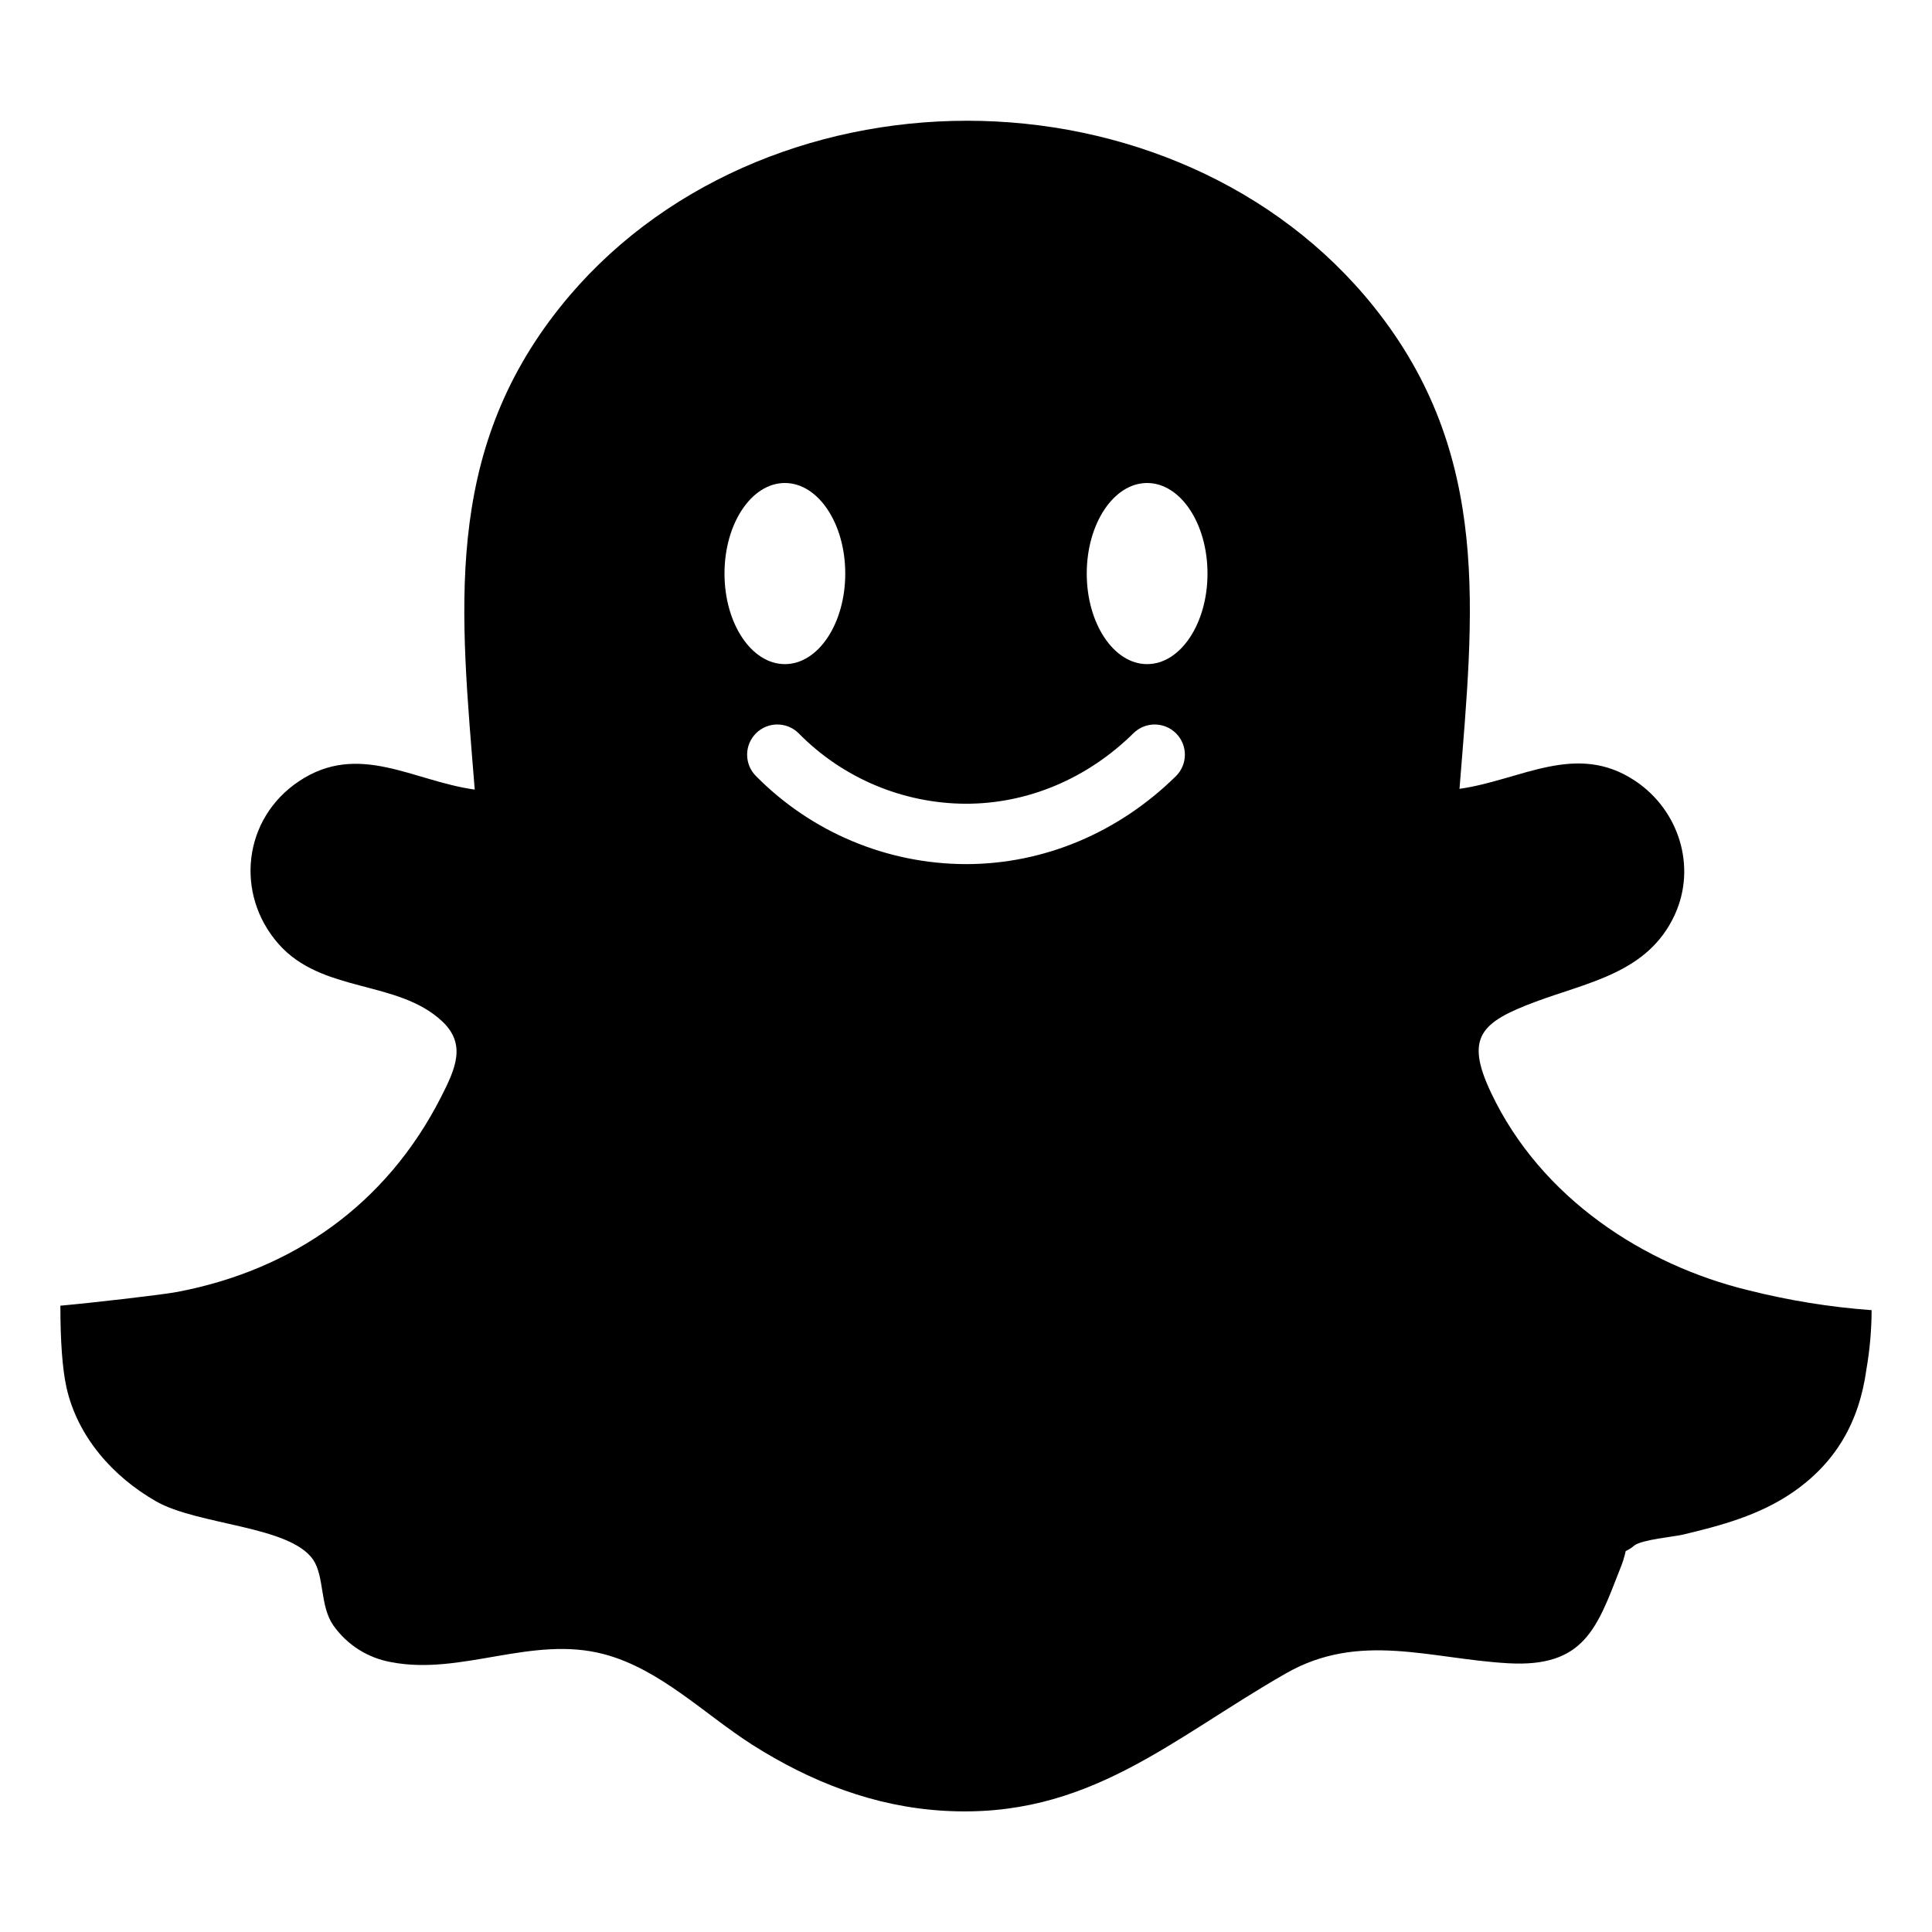
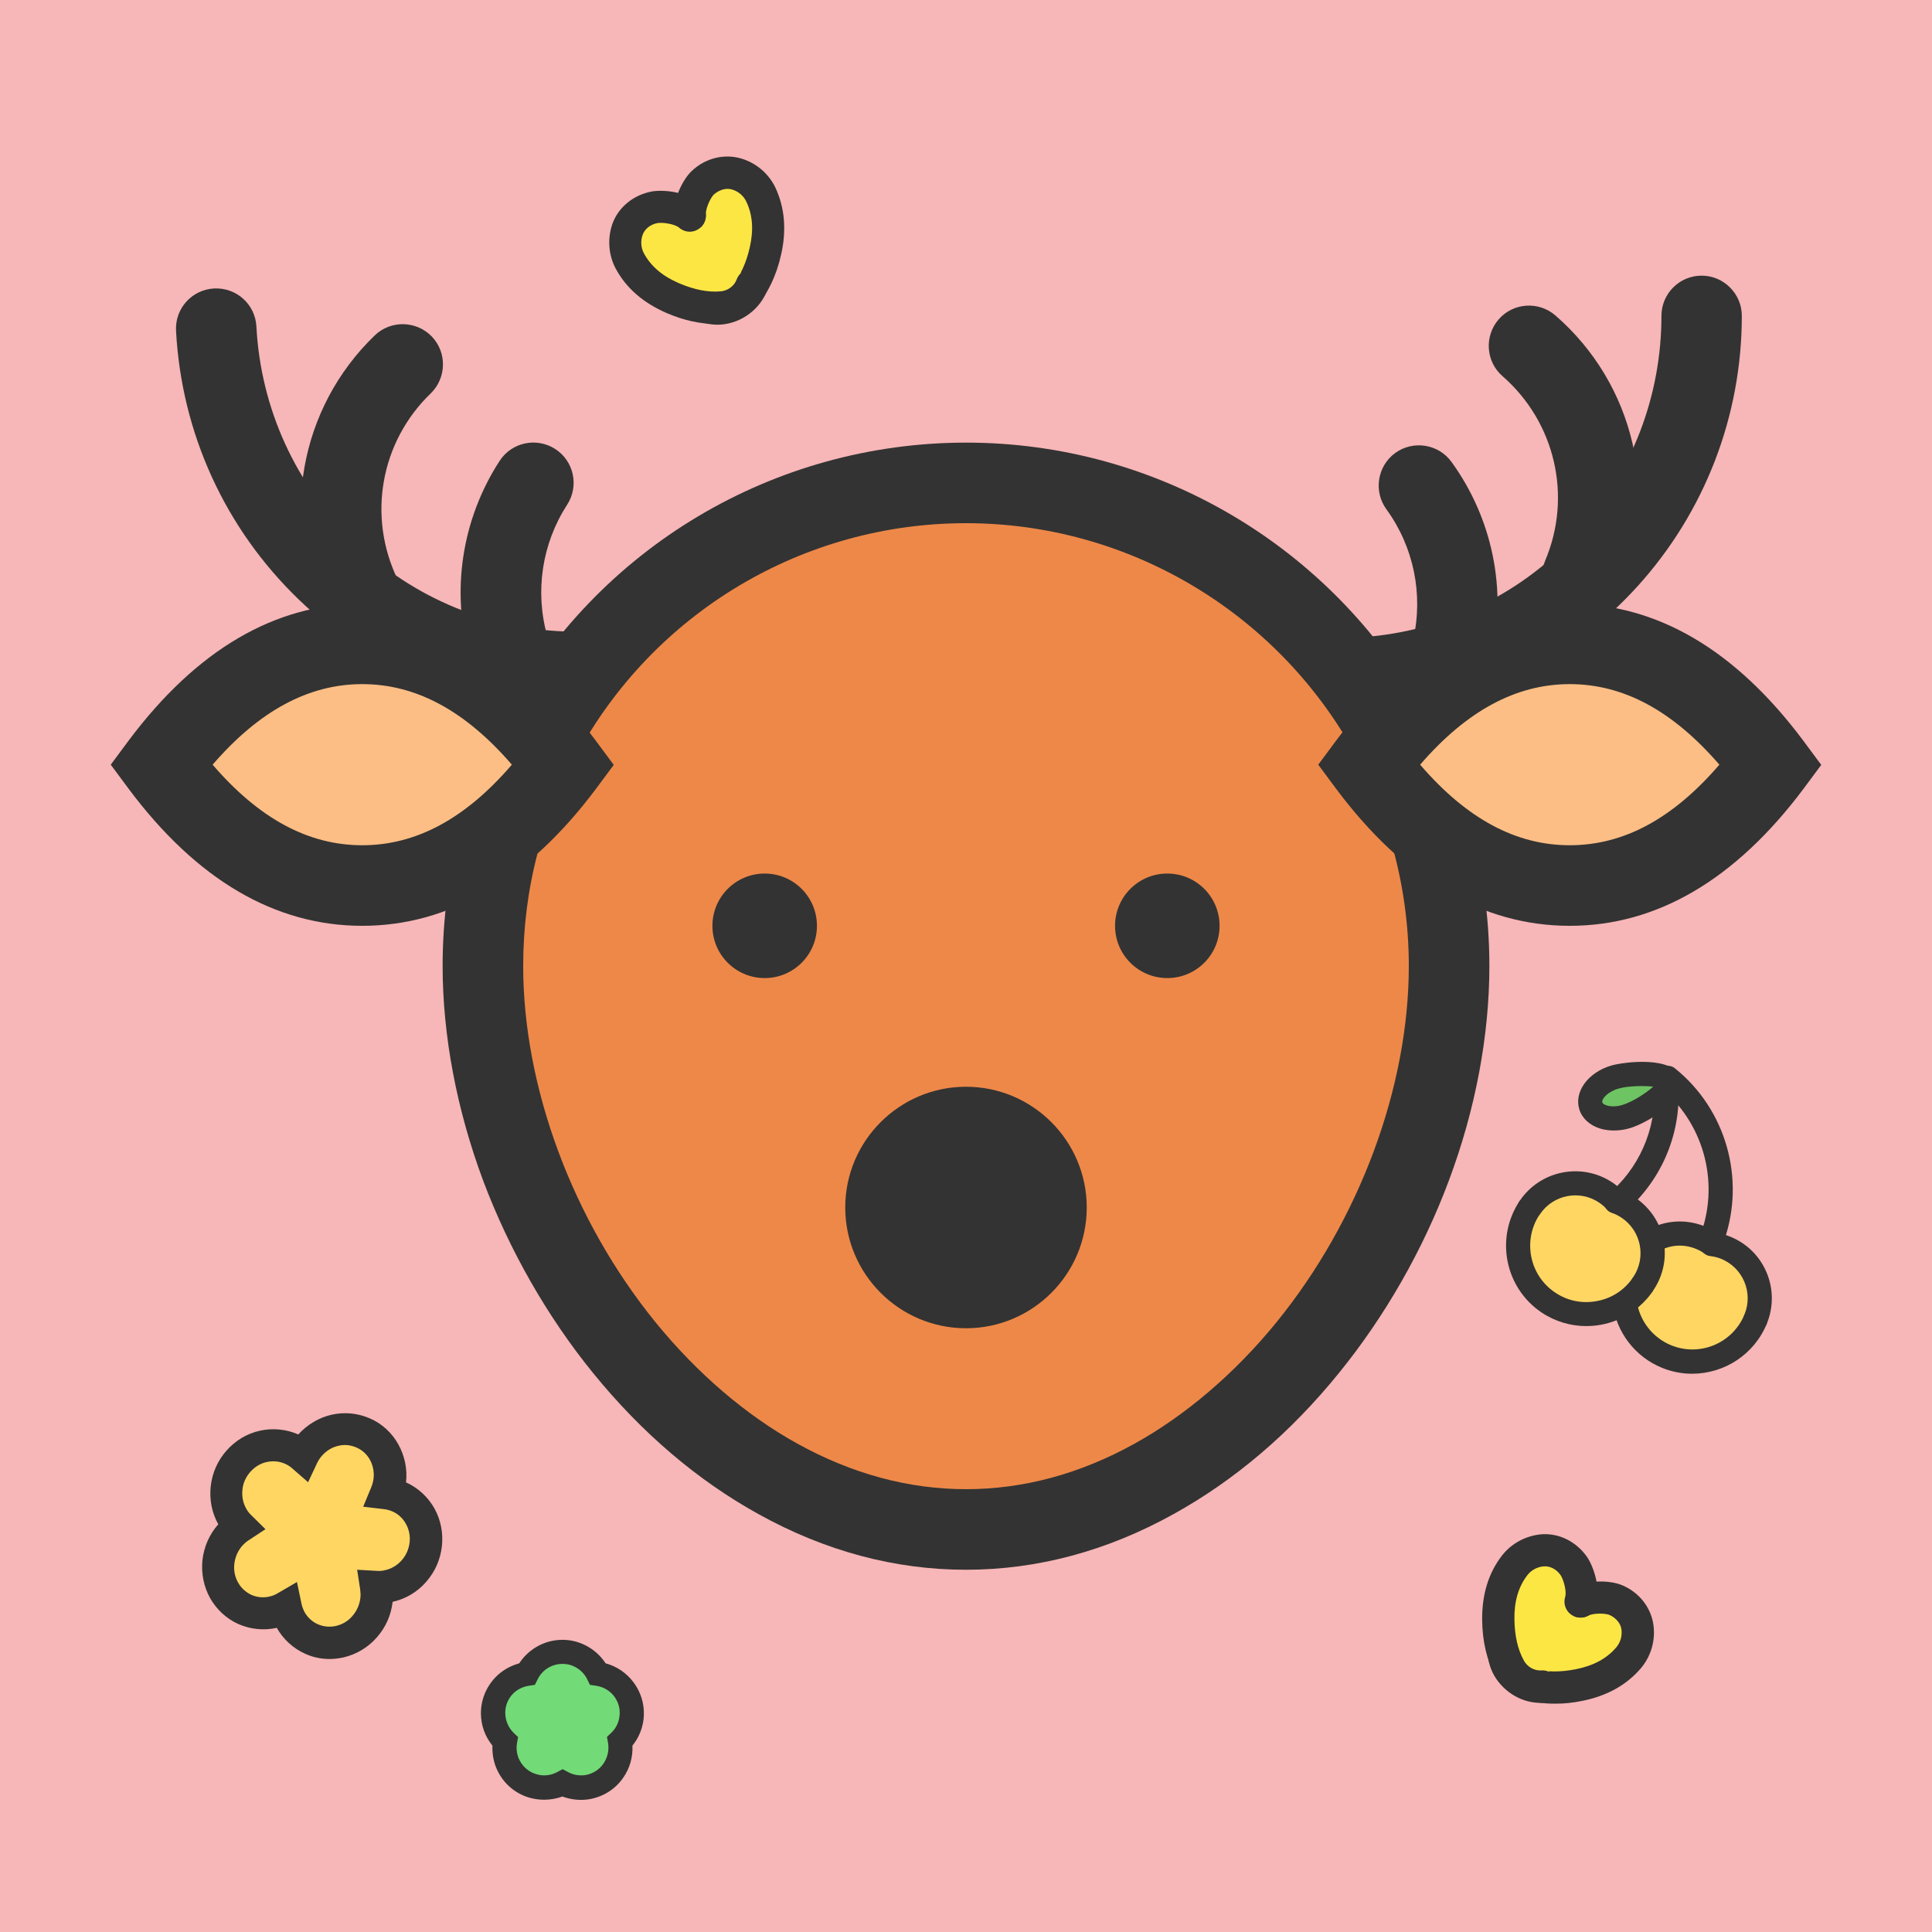
- <svg xmlns="http://www.w3.org/2000/svg" class="ionicon" viewBox="0 0 512 512">
-   <path d="M496 347.21a190.31 190.31 0 01-32.79-5.31c-27.28-6.63-54.84-24.26-68.12-52.43-6.9-14.63-2.64-18.59 11.86-24 14.18-5.27 29.8-7.72 36.86-23 5.89-12.76 1.13-27.76-10.41-35.49-15.71-10.53-30.35-.21-46.62 2.07 3.73-46.66 8.66-88.57-22.67-127.73C338.14 48.86 297.34 32 256.29 32s-81.86 16.86-107.81 49.33c-31.38 39.26-26.4 81.18-22.67 127.92-16.32-2.25-30.81-12.79-46.63-2.18-14.72 9.85-17 29.76-5.44 43s31.64 9.5 43.45 20.6c6.49 6.09 3.49 12.61-.35 20.14-14.48 28.4-39.26 45.74-69.84 51.56-4 .76-22.31 2.87-31 3.65 0 9.28.52 16.78 1.63 21.73 2.94 13.06 12.32 23.58 23.69 30.1 11.18 6.4 35.48 6.43 41.68 15.51 3 4.48 1.76 12.28 5.33 17.38a23.8 23.8 0 0015.37 9.75c18.61 3.61 37.32-7.2 56.42-2.1 14.85 3.95 26.52 15.87 39.26 24 15.51 9.85 32.34 16.42 50.83 17.49 38.1 2.21 59.93-18.91 90.58-36.42 19.5-11.14 38.15-3.86 58.88-2.68 20.1 1.15 23.53-9.25 29.62-24.88a27.37 27.37 0 001.54-4.85 10.52 10.52 0 002.28-1.47c2-1.57 10.55-2.34 12.76-2.86 10.28-2.44 20.34-5.15 29.17-11.2 11.31-7.76 17.65-18.5 19.58-32.64a93.73 93.73 0 001.38-15.67zM208 128c8.84 0 16 10.74 16 24s-7.16 24-16 24-16-10.74-16-24 7.16-24 16-24zm103.62 77.7c-15.25 15-35 23.3-55.62 23.3a78.37 78.37 0 01-55.66-23.34 8 8 0 0111.32-11.32A62.46 62.46 0 00256 213c16.39 0 32.15-6.64 44.39-18.7a8 8 0 0111.23 11.4zM304 176c-8.84 0-16-10.75-16-24s7.16-24 16-24 16 10.75 16 24-7.16 24-16 24z" />
+ <svg xmlns="http://www.w3.org/2000/svg" t="1734000418769" class="icon" viewBox="0 0 1024 1024" version="1.1" p-id="2106" width="200" height="200">
+   <path d="M0 0h1024v1024H0z" fill="#F7B6B7" p-id="2107" />
+   <path d="M320 341.3h384c35.3 0 64 28.7 64 64s-28.7 64-64 64H320c-35.3 0-64-28.7-64-64s28.7-64 64-64z" fill="#EE8848" p-id="2108" />
+   <path d="M264.3 446.9c-5.4 20.8-8.3 42.6-8.3 65.1 0 141.4 114.6 298.7 256 298.7S768 653.4 768 512c0-25-3.6-49.1-10.2-71.9m-21.7-52C692.4 309.3 608.5 256 512 256c-97.4 0-182.1 54.4-225.4 134.5" fill="#EE8848" p-id="2109" />
+   <path d="M512 832c-37.7 0-74.7-9.9-110-29.5-32.4-17.9-61.9-43.1-87.6-74.7-24.4-30-44.5-65.3-58.3-102-14-37.5-21.5-76.9-21.5-113.8 0-23.9 3-47.6 9-70.5l41.3 10.8c-5.1 19.4-7.6 39.4-7.6 59.7 0 64.2 26.2 134.8 70.2 188.9 22 27 48 49.3 75.2 64.3 28.9 16 59 24.1 89.3 24.1 30.4 0 60.4-8.1 89.3-24.1 27.2-15.1 53.2-37.3 75.2-64.3 44-54.1 70.2-124.7 70.2-188.9 0-22.4-3.2-44.6-9.4-65.9l41-12c7.4 25.2 11.1 51.4 11.1 77.9 0 36.9-7.4 76.2-21.5 113.8-13.7 36.7-33.9 72-58.3 102-25.7 31.7-55.2 56.8-87.6 74.7-35.3 19.6-72.3 29.5-110 29.5zM305.4 400.6l-37.5-20.3c48.5-89.9 142.1-145.7 244.2-145.7 100.8 0 193.8 54.8 242.8 143.1l-37.3 20.7C676 323.7 597.3 277.3 512 277.3c-86.4 0-165.5 47.3-206.6 123.3z" fill="#333333" p-id="2110" />
+   <path d="M405.3 490.7m-21.3 0a21.3 21.3 0 1 0 42.6 0 21.3 21.3 0 1 0-42.6 0Z" fill="#333333" p-id="2111" />
+   <path d="M405.3 518.4c-15.3 0-27.7-12.4-27.7-27.7S390 463 405.3 463c15.3 0 27.7 12.4 27.7 27.7s-12.4 27.7-27.7 27.7z m0-42.7c-8.2 0-14.9 6.7-14.9 14.9s6.7 14.9 14.9 14.9 14.9-6.7 14.9-14.9-6.6-14.9-14.9-14.9z" fill="#333333" p-id="2112" />
+   <path d="M618.7 490.7m-21.3 0a21.3 21.3 0 1 0 42.6 0 21.3 21.3 0 1 0-42.6 0Z" fill="#333333" p-id="2113" />
+   <path d="M618.7 518.4c-15.3 0-27.7-12.4-27.7-27.7s12.4-27.7 27.7-27.7c15.3 0 27.7 12.4 27.7 27.7s-12.4 27.7-27.7 27.7z m0-42.7c-8.2 0-14.9 6.7-14.9 14.9s6.7 14.9 14.9 14.9 14.9-6.7 14.9-14.9-6.7-14.9-14.9-14.9zM303 377.4h-0.4c-53.9-0.9-105.1-22-144.1-59.5-39.2-37.7-62.3-88.3-65.2-142.6-0.6-11.8 8.4-21.8 20.2-22.4 11.8-0.6 21.8 8.4 22.4 20.2 2.3 43.4 20.8 84 52.1 114.1 31.2 30 72.1 46.9 115.3 47.6 11.8 0.2 21.2 9.9 21 21.7-0.2 11.6-9.7 20.9-21.3 20.9z" fill="#333333" p-id="2114" />
+   <path d="M191.6 337.9c-7.9 0-15.5-4.4-19.2-12-24.3-50-13.8-109.5 26.2-148.1 8.5-8.2 22-7.9 30.2 0.5 8.2 8.5 7.9 22-0.5 30.2-26.7 25.7-33.7 65.4-17.5 98.7 5.2 10.6 0.7 23.4-9.8 28.5-3.1 1.5-6.2 2.2-9.4 2.2zM269.5 364.5c-9.3 0-17.8-6.1-20.5-15.5-10.1-35.6-4.3-73.7 15.8-104.7 6.4-9.9 19.6-12.7 29.5-6.3 9.9 6.4 12.7 19.6 6.3 29.5a85.53 85.53 0 0 0-10.5 69.8c3.2 11.3-3.4 23.1-14.7 26.3-2 0.7-4 0.9-5.9 0.9zM729.2 379.8c-10.8 0-20.1-8.2-21.2-19.2-1.2-11.7 7.4-22.2 19.1-23.3 41.9-4.2 80.6-23.7 109.1-55 28.7-31.5 44.4-72.3 44.4-114.9 0-11.8 9.6-21.3 21.3-21.3s21.3 9.6 21.3 21.3c0 53.2-19.7 104.2-55.5 143.6-35.6 39.1-84 63.5-136.4 68.7-0.6 0.1-1.4 0.1-2.1 0.1z" fill="#333333" p-id="2115" />
+   <path d="M838.6 326.8c-2.8 0-5.6-0.5-8.3-1.7-10.9-4.6-15.9-17.1-11.3-28 14.4-34.1 5.3-73.3-22.6-97.7-8.9-7.7-9.8-21.2-2.1-30.1 7.7-8.9 21.2-9.8 30.1-2.1 42 36.5 55.6 95.3 33.9 146.5-3.5 8.2-11.4 13.1-19.7 13.1zM769.9 365.1c-1.6 0-3.2-0.2-4.8-0.5-11.5-2.6-18.7-14.1-16.1-25.5 5.5-24 0.3-49.3-14.2-69.2-6.9-9.5-4.8-22.9 4.7-29.8 9.5-6.9 22.9-4.8 29.8 4.7 21.7 29.9 29.5 67.7 21.2 103.7-2.1 9.9-10.9 16.6-20.6 16.6z" fill="#333333" p-id="2116" />
+   <path d="M192 469.3c39.3 0 74.8-21.3 106.7-64-31.8-42.7-67.4-64-106.7-64s-74.8 21.3-106.7 64c31.9 42.7 67.4 64 106.7 64z" fill="#FCBE85" p-id="2117" />
+   <path d="M192 490.7c-46.2 0-87.8-24.4-123.8-72.6l-9.5-12.8 9.5-12.8c36-48.1 77.6-72.5 123.8-72.5s87.8 24.4 123.8 72.6l9.5 12.8-9.5 12.8c-36 48-77.6 72.5-123.8 72.5z m-79.3-85.4C137.4 434 163.5 448 192 448s54.6-14 79.3-42.7c-24.8-28.7-50.9-42.7-79.3-42.7s-54.6 14.1-79.3 42.7z" fill="#333333" p-id="2118" />
+   <path d="M832 469.3c-39.3 0-74.8-21.3-106.7-64 31.8-42.7 67.4-64 106.7-64s74.8 21.3 106.7 64c-31.9 42.7-67.4 64-106.7 64z" fill="#FCBE85" p-id="2119" />
+   <path d="M832 490.7c-46.2 0-87.8-24.4-123.8-72.6l-9.5-12.8 9.5-12.8c36-48.1 77.6-72.5 123.8-72.5s87.8 24.4 123.8 72.6l9.5 12.8-9.5 12.8c-36 48-77.6 72.5-123.8 72.5z m-79.3-85.4C777.4 434 803.5 448 832 448s54.6-14 79.3-42.7c-24.8-28.7-50.9-42.7-79.3-42.7s-54.6 14.1-79.3 42.7z" fill="#333333" p-id="2120" />
+   <path d="M481.799 670.193a42.7 42.7 0 1 0 60.386-60.388 42.7 42.7 0 1 0-60.386 60.388Z" fill="#333333" p-id="2121" />
+   <path d="M512 704c-35.3 0-64-28.7-64-64s28.7-64 64-64 64 28.7 64 64-28.7 64-64 64z m0-85.3c-11.8 0-21.3 9.6-21.3 21.3s9.6 21.3 21.3 21.3c11.8 0 21.3-9.6 21.3-21.3s-9.5-21.3-21.3-21.3z" fill="#333333" p-id="2122" />
+   <path d="M365.689 114.302c-0.406-6.303 3.603-14.294 6.666-17.314 4.84-4.598 11.757-6.663 18.033-4.698 5.692 1.7 10.284 5.646 12.739 10.905 4.136 8.779 5.016 18.656 2.507 29.81-2.161 9.856-5.947 17.845-11.222 24.013-4.655 5.402-12.106 7.739-18.962 5.957" fill="#FCE643" p-id="2123" />
+   <path d="M380.215 172.107a28.543 28.543 0 0 1-6.983-0.93c-4.572-1.263-7.29-5.938-6.028-10.51 1.262-4.57 5.937-7.29 10.508-6.027 3.765 1 7.736-0.238 10.262-3.209 4.344-5.131 7.513-11.908 9.417-20.286 2.121-9.273 1.524-17.274-1.84-24.315-1.454-3.075-4.2-5.38-7.516-6.383-3.183-0.96-6.887 0.142-9.73 2.713-1.509 1.442-4.373 7.054-4.168 10.541 0.26 4.694-3.288 8.746-7.982 9.005-4.694 0.26-8.746-3.288-9.005-7.982-0.513-8.717 4.46-19.22 9.344-23.952 7.148-6.897 17.28-9.479 26.425-6.73a29.298 29.298 0 0 1 18.05 15.381c4.956 10.607 5.986 22.54 3.043 35.487-2.51 11.155-6.912 20.356-13.073 27.648-5.275 6.167-12.898 9.49-20.724 9.55z" fill="#333333" p-id="2124" />
+   <path d="M365.6 114.347c-4.863-4.256-14.217-5.214-18.638-4.42-6.565 1.213-12.301 5.594-14.4 11.827-1.882 5.56-1.389 11.593 1.334 16.716 4.67 8.506 12.19 15.113 22.689 19.64 9.198 3.955 17.887 5.588 25.977 4.946 7.106-0.591 13.377-5.245 15.965-11.839" fill="#FCE643" p-id="2125" />
+   <path d="M379.229 171.712c-8.32-0.026-17.055-1.972-25.984-5.84-12.25-5.318-21.253-13.077-26.832-23.365-3.856-7.126-4.547-15.753-1.923-23.6 3.151-9.012 11.152-15.558 20.976-17.421 6.298-1.077 18.472 0.128 25.675 6.334 3.601 3.104 3.954 8.423 0.851 12.024-3.103 3.602-8.422 3.955-12.024 0.852-2.251-1.996-8.788-2.93-11.467-2.462-3.707 0.654-6.82 3.137-7.913 6.276-1.138 3.274-0.888 6.85 0.745 9.834 3.72 6.859 9.841 12.045 18.59 15.78 7.897 3.383 15.288 4.893 21.947 4.305 3.889-0.298 7.313-2.828 8.628-6.416 1.665-4.44 6.613-6.624 11.053-4.958 4.44 1.665 6.625 6.613 4.959 11.053-3.728 9.644-12.8 16.51-23.258 17.35-1.251 0.189-2.682 0.244-4.023 0.254z" fill="#333333" p-id="2126" />
+   <path d="M837.743 848.983c5.593-2.934 14.524-2.522 18.528-0.952 6.17 2.551 10.87 8.03 11.627 14.562 0.762 5.893-0.975 11.692-4.78 16.074-6.338 7.35-15.003 12.17-26.214 14.415-9.883 2.034-18.721 1.826-26.5-0.485-6.83-2.055-11.995-7.911-13.156-14.9" fill="#FCE643" p-id="2127" />
+   <path d="M824.007 902.97c-5.685 0.028-11.022-0.69-16.089-2.22-9.977-2.933-17.563-11.52-19.142-21.806-0.706-4.69 2.459-9.075 7.148-9.782 4.69-0.706 9.075 2.46 9.781 7.149 0.54 3.783 3.364 6.97 7.105 8.07 6.455 1.88 13.935 2.019 22.363 0.351 9.334-1.834 16.4-5.634 21.465-11.57 2.217-2.58 3.206-6.025 2.773-9.464-0.417-3.297-2.93-6.233-6.435-7.784-1.932-0.792-8.224-1.127-11.326 0.48-4.182 2.145-9.327 0.553-11.473-3.63-2.146-4.182-0.553-9.327 3.63-11.473 7.754-4.014 19.372-3.742 25.682-1.206 9.208 3.725 15.687 11.931 16.896 21.403a29.298 29.298 0 0 1-6.71 22.746c-7.596 8.904-18.079 14.698-31.104 17.276-5.081 1.032-9.863 1.534-14.564 1.46z" fill="#333333" p-id="2128" />
+   <path d="M837.665 848.92c1.911-6.173-1.019-15.108-3.542-18.825-3.778-5.504-10.114-8.962-16.662-8.345-5.844 0.543-11.155 3.448-14.728 8.018-5.871 7.727-8.848 17.283-8.713 28.716 0.128 10.012 2.17 18.614 6.047 25.743 3.43 6.252 10.232 10.087 17.309 9.77" fill="#FCE643" p-id="2129" />
+   <path d="M816.497 902.55c-9.808 0.036-19.13-5.455-23.888-14.197-4.574-8.336-6.904-18.33-7.039-29.763-0.124-13.353 3.302-24.734 10.432-34.015 4.942-6.421 12.54-10.562 20.776-11.356 9.516-0.787 18.75 3.86 24.448 12.077 3.545 5.315 7.396 16.927 4.656 26.031-1.37 4.552-6.086 7.039-10.638 5.669-4.553-1.37-7.039-6.086-5.669-10.638 0.907-2.869-0.898-9.22-2.415-11.478-2.105-3.12-5.64-4.953-8.952-4.676-3.454 0.292-6.618 1.975-8.68 4.68-4.754 6.188-7.001 13.89-6.855 23.402 0.121 8.59 1.748 15.956 4.993 21.8 1.854 3.432 5.559 5.53 9.37 5.272 4.735-0.284 8.742 3.348 9.027 8.081 0.284 4.734-3.347 8.742-8.081 9.026-0.563 0.06-0.985 0.104-1.485 0.085z" fill="#333333" p-id="2130" />
+   <path d="M192.6 759.5c4.8 2.2 8.6 5.7 11 10.1 2.5 4.5 3.6 9.8 3 15.1-0.3 2.4-0.9 4.7-1.8 6.9 2.3 0.3 4.6 0.9 6.8 1.9 4.7 2.1 8.5 5.7 11 10.1 2.5 4.4 3.6 9.6 3 15-0.6 5.5-2.9 10.4-6.3 14.2-3.5 3.9-8.1 6.7-13.2 7.9-2.2 0.5-4.5 0.7-6.8 0.6 0.3 2.2 0.4 4.5 0.2 6.8-0.6 5.3-2.9 10.3-6.4 14.3-3.4 3.8-7.9 6.6-13.2 7.8-5.2 1.2-10.4 0.6-14.9-1.4-4.6-2.1-8.5-5.6-11.1-10.1-1.2-2.1-2.1-4.4-2.6-6.8-2.1 1.2-4.4 2.1-6.8 2.6-5.1 1.1-10.3 0.6-14.9-1.5-4.5-2-8.4-5.4-11-10.1-2.6-4.7-3.6-10-3-15 0.6-5.2 2.8-10.3 6.3-14.3 1.5-1.7 3.3-3.2 5.2-4.5-1.6-1.6-3-3.4-4.1-5.4-2.6-4.6-3.6-9.9-3-15.1 0.6-5.1 2.7-10.1 6.3-14.2 3.6-4.1 8.3-6.7 13.2-7.8 5-1.1 10.2-0.7 14.9 1.4 2.2 1 4.2 2.3 5.9 3.8 1-2.1 2.3-4.1 3.9-5.9 3.5-4 8.2-6.7 13.2-7.8 5.2-1.1 10.4-0.7 15.2 1.4z" fill="#FFD662" p-id="2131" />
+   <path d="M174.7 879.3c-4.5 0-8.9-0.9-13-2.8-6.3-2.8-11.6-7.7-15-13.7-6.8 1.5-13.9 0.8-20.3-2-6.3-2.8-11.5-7.6-15-13.7-3.4-6.1-4.8-13.1-4.1-20.2 0.8-7.1 3.7-13.7 8.4-19-3.4-6-4.8-13.2-4-20.2 0.8-7.1 3.7-13.6 8.4-18.9 4.7-5.3 10.8-9 17.7-10.5 6.8-1.5 14-0.8 20.3 2 4.7-5.2 11-9 17.8-10.5 6.8-1.5 13.8-0.8 20.2 2 6.4 2.8 11.6 7.6 15 13.7 3.4 6.1 4.9 13.2 4.1 20.2 6.3 2.8 11.6 7.7 15 13.7 3.4 6.1 4.8 13.1 4 20.2-0.8 7.1-3.7 13.6-8.4 18.9-4.7 5.4-10.9 9-17.7 10.5-0.8 7.1-3.7 13.6-8.5 19-4.7 5.3-10.8 8.9-17.7 10.5-2.4 0.5-4.8 0.8-7.2 0.8z m-17.3-40.8l2.4 11.5c0.3 1.5 0.9 3 1.6 4.4 1.6 2.9 4.1 5.2 7.1 6.5 3 1.3 6.3 1.6 9.5 0.9 3.4-0.8 6.4-2.5 8.7-5.2 2.4-2.7 3.9-6.1 4.3-9.6 0.2-1.5 0.1-3-0.1-4.6l-1.6-10.4 10.5 0.6c1.5 0.1 3 0 4.4-0.4 3.3-0.7 6.4-2.6 8.7-5.2 2.4-2.7 3.8-6 4.2-9.5 0.4-3.5-0.3-6.9-2-9.9-1.6-2.9-4.1-5.2-7.1-6.5-1.4-0.6-2.8-1-4.3-1.2l-11.2-1.3 4.3-10.4c0.6-1.5 1-3 1.2-4.6 0.4-3.4-0.3-7-2-10-1.6-2.9-4.1-5.1-7.1-6.4-3-1.3-6.3-1.7-9.5-0.9-3.3 0.7-6.4 2.6-8.7 5.2-1.1 1.2-1.9 2.5-2.6 3.9l-4.8 10.2-8.5-7.4c-1.1-1-2.4-1.8-3.8-2.4-2.9-1.3-6.3-1.6-9.6-0.9-3.3 0.7-6.3 2.5-8.7 5.2-2.4 2.7-3.9 6-4.2 9.5-0.4 3.5 0.3 7 2 10 0.7 1.3 1.6 2.5 2.7 3.5l7.5 7.4-8.8 5.8c-1.3 0.8-2.4 1.8-3.5 3-2.3 2.6-3.8 6-4.2 9.6-0.4 3.5 0.3 6.9 2 9.9 1.6 2.9 4.1 5.1 7 6.5 3 1.3 6.4 1.7 9.6 0.9 1.5-0.3 3-0.9 4.3-1.7l10.3-6z" fill="#333333" p-id="2132" />
+   <path d="M298.1 945c-10.3 5.4-22.9 1.4-28.3-8.8-2.1-4.1-2.9-8.8-2.1-13.3-8.3-8.1-8.5-21.4-0.4-29.7 3.2-3.3 7.4-5.5 12-6.1 5.1-10.4 17.7-14.7 28.1-9.5 4.1 2 7.5 5.4 9.5 9.5 11.5 1.7 19.4 12.3 17.7 23.8-0.7 4.6-2.8 8.8-6.1 12 2 11.4-5.7 22.3-17.1 24.2-4.5 0.8-9.2 0.1-13.3-2.1z" fill="#72DA77" p-id="2133" />
+   <path d="M288.4 953.9c-2.7 0-5.5-0.4-8.2-1.2-7-2.2-12.7-6.9-16.1-13.4-2.3-4.3-3.3-9.2-3.1-14.1-3.9-4.8-6-10.6-6.1-16.8-0.1-7.3 2.7-14.2 7.8-19.5 3.4-3.5 7.8-6 12.5-7.3 3.3-5.1 8.3-9 14.1-11 6.9-2.3 14.3-1.9 20.9 1.4 4.4 2.2 8.1 5.5 10.8 9.6 5.9 1.6 11.1 5.1 14.8 10.1 4.4 5.9 6.2 13.1 5.2 20.3-0.7 4.8-2.7 9.4-5.8 13.2 0.3 6.1-1.4 12.1-5 17.2-4.2 6-10.5 9.9-17.7 11.2-4.8 0.8-9.8 0.3-14.4-1.4-3.1 1.1-6.4 1.7-9.7 1.7z m9.7-72c-5.4 0-10.6 3-13.1 8.1l-1.5 3-3.3 0.5c-3.2 0.5-6.1 2-8.3 4.2-2.7 2.8-4.2 6.5-4.1 10.4s1.6 7.5 4.4 10.3l2.4 2.3-0.6 3.3c-0.5 3.1 0 6.4 1.5 9.2 1.8 3.4 4.9 6 8.6 7.1 3.7 1.2 7.7 0.8 11.1-1l3-1.6 3 1.6c2.8 1.5 6.1 2 9.2 1.5 3.8-0.7 7.2-2.8 9.4-6s3.1-7 2.5-10.9l-0.6-3.3 2.4-2.3c2.3-2.2 3.8-5.2 4.2-8.3 0.6-3.9-0.4-7.7-2.7-10.8-2.3-3.1-5.7-5.1-9.6-5.7l-3.3-0.5-1.5-3c-1.4-2.9-3.8-5.2-6.6-6.6-2.1-1.1-4.3-1.5-6.5-1.5z" fill="#333333" p-id="2134" />
+   <path d="M883.016 717.746a36.2 32.6 22 1 1 24.424-60.452 36.2 32.6 22 1 1-24.424 60.452Z" fill="#FFD662" p-id="2135" />
+   <path d="M831.938 693.765a36.2 32.6 14.998 1 1 16.873-62.979 36.2 32.6 14.998 1 1-16.873 62.979Z" fill="#FFD662" p-id="2136" />
+   <path d="M840.81 702.845c-8.208 0.027-16.519-2.36-23.818-7.25-19.49-13.159-24.616-39.713-11.457-59.203l10.578 7.186c-9.184 13.654-5.59 32.255 8.064 41.438 6.595 4.498 14.575 6.104 22.435 4.534 7.823-1.477 14.598-5.966 19.003-12.599l10.578 7.186c-8.231 12.097-21.699 18.736-35.384 18.707z" fill="#333333" p-id="2137" />
+   <path d="M870.893 686.85c-1.207 0.052-2.45-0.343-3.543-1.108-2.983-1.96-3.749-5.937-1.696-8.882 6.981-10.338 4.244-24.386-6.094-31.367-1.612-1.083-3.391-2.017-5.283-2.674-3.32-1.126-5.09-4.753-3.927-8.166 1.126-3.32 4.753-5.09 8.166-3.927 2.949 0.976 5.618 2.378 8.268 4.095 7.781 5.301 13.175 13.304 14.945 22.54 1.769 9.235-0.121 18.718-5.421 26.499-1.363 2.038-3.39 3.052-5.414 2.99z" fill="#333333" p-id="2138" />
+   <path d="M810.774 646.382c-1.207 0.052-2.45-0.343-3.543-1.108-2.983-1.96-3.749-5.937-1.696-8.882 10.956-16.173 32.958-20.442 49.168-9.579 2.371 1.605 4.538 3.451 6.461 5.63 2.405 2.59 2.149 6.693-0.403 9.005-2.59 2.405-6.693 2.149-9.005-0.403-1.184-1.341-2.628-2.572-4.147-3.617-10.338-6.981-24.386-4.244-31.367 6.094-1.38 1.815-3.408 2.829-5.469 2.859zM896.933 728.109c-5.292 0.019-10.711-0.984-15.904-3.082-14.279-5.769-24.335-18.784-26.325-34.148l12.744-1.646c1.393 10.701 8.492 19.825 18.413 23.833 15.299 6.181 32.65-1.261 38.793-16.467L936.523 701.395c-6.705 16.597-22.636 26.662-39.59 26.714z" fill="#333333" p-id="2139" />
+   <path d="M930.604 705.366c-0.761 0.016-1.578-0.098-2.413-0.435-3.245-1.311-4.848-5.086-3.536-8.331 4.683-11.59-0.898-24.738-12.488-29.42-1.854-0.749-3.728-1.183-5.677-1.431-3.49-0.439-5.986-3.605-5.546-7.094 0.439-3.49 3.605-5.986 7.094-5.546 3.081 0.382 6.013 1.135 8.887 2.296C935.134 662.653 943.828 683.314 936.523 701.395c-1.011 2.503-3.357 4.037-5.919 3.972z" fill="#333333" p-id="2140" />
+   <path d="M907.288 665.639c-1.3 0.014-2.635-0.418-3.728-1.183-1.519-1.045-3.113-1.905-4.782-2.579-6.49-2.622-13.586-2.145-19.633 1.343-3.089 1.772-6.947 0.644-8.757-2.352-1.772-3.089-0.644-6.947 2.352-8.757 9.526-5.426 20.727-6.186 30.833-2.103 2.689 1.086 5.173 2.413 7.506 4.111 2.853 2.015 3.489 6.047 1.473 8.9-1.306 1.63-3.296 2.551-5.264 2.619z" fill="#333333" p-id="2141" />
+   <path d="M907.859 661.556c-0.669 0.053-1.355-0.116-2.134-0.323-3.32-1.126-5.09-4.753-3.927-8.166 9.548-27.636 0.667-58.511-22.017-76.843-2.778-2.201-3.191-6.25-0.897-8.991s6.25-3.191 8.991-0.897c26.851 21.634 37.309 58.215 26.054 90.877-0.863 2.671-3.376 4.352-6.069 4.343z" fill="#333333" p-id="2142" />
+   <path d="M859.145 641.982c-1.708-0.043-3.377-0.717-4.691-2.003-2.405-2.59-2.28-6.637 0.31-9.042 16.077-14.967 23.987-36.146 21.835-58.047-0.322-3.474 2.251-6.64 5.725-6.962 3.511-0.415 6.64 2.251 6.962 5.725 2.658 25.988-6.787 50.969-25.827 68.73-1.173 1.036-2.791 1.569-4.314 1.601z" fill="#333333" p-id="2143" />
+   <path d="M884.804 573.4c1.579 5.168-14.223 15.716-22.849 18.379-8.626 2.663-16.992 0.145-18.754-5.636-1.763-5.781 3.757-12.503 12.383-15.166 8.626-2.663 27.548-2.783 29.22 2.422z" fill="#6EC363" p-id="2144" />
+   <path d="M855.189 599.184c-2.47-0.027-4.827-0.332-7.034-1.009-5.565-1.709-9.582-5.381-11.088-10.196-2.846-9.239 4.505-19.427 16.681-23.136 6.525-2.001 33.389-5.492 37.19 6.721 1.634 5.298-1.598 10.895-9.846 17.161-5.418 4.067-12.171 7.701-17.209 9.225-2.937 0.863-5.91 1.279-8.695 1.233zM869.774 575.632c-4.215 0.023-8.896 0.396-12.354 1.48-5.781 1.763-8.655 5.671-8.177 7.158 0.184 0.613 1.184 1.341 2.557 1.68 2.3 0.714 5.383 0.557 8.228-0.343 5.428-1.69 12.594-6.344 16.189-9.637-1.726-0.266-3.973-0.311-6.442-0.338z" fill="#333333" p-id="2145" />
</svg>
